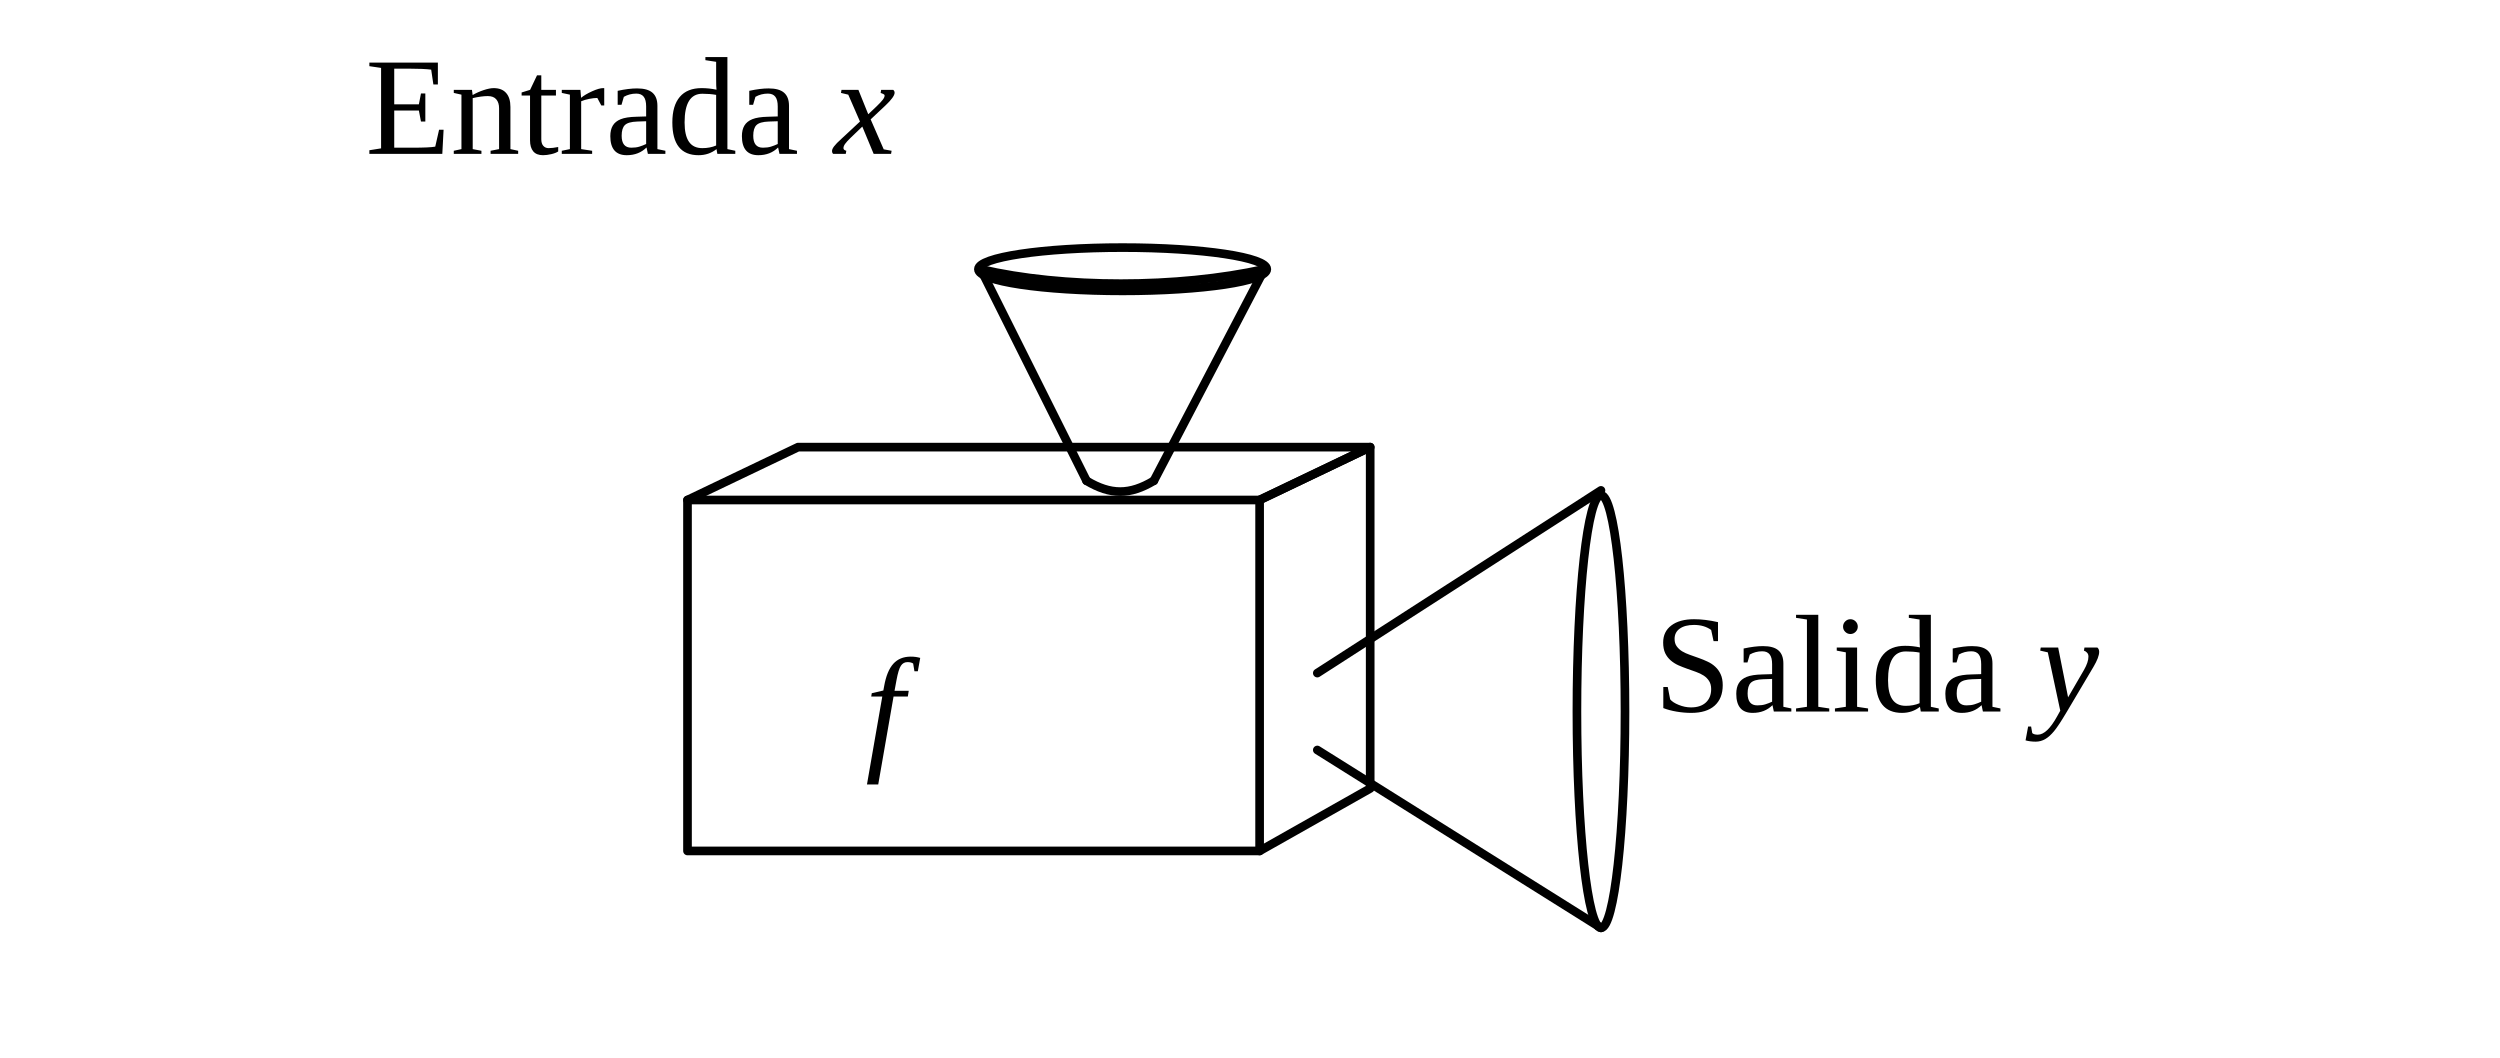
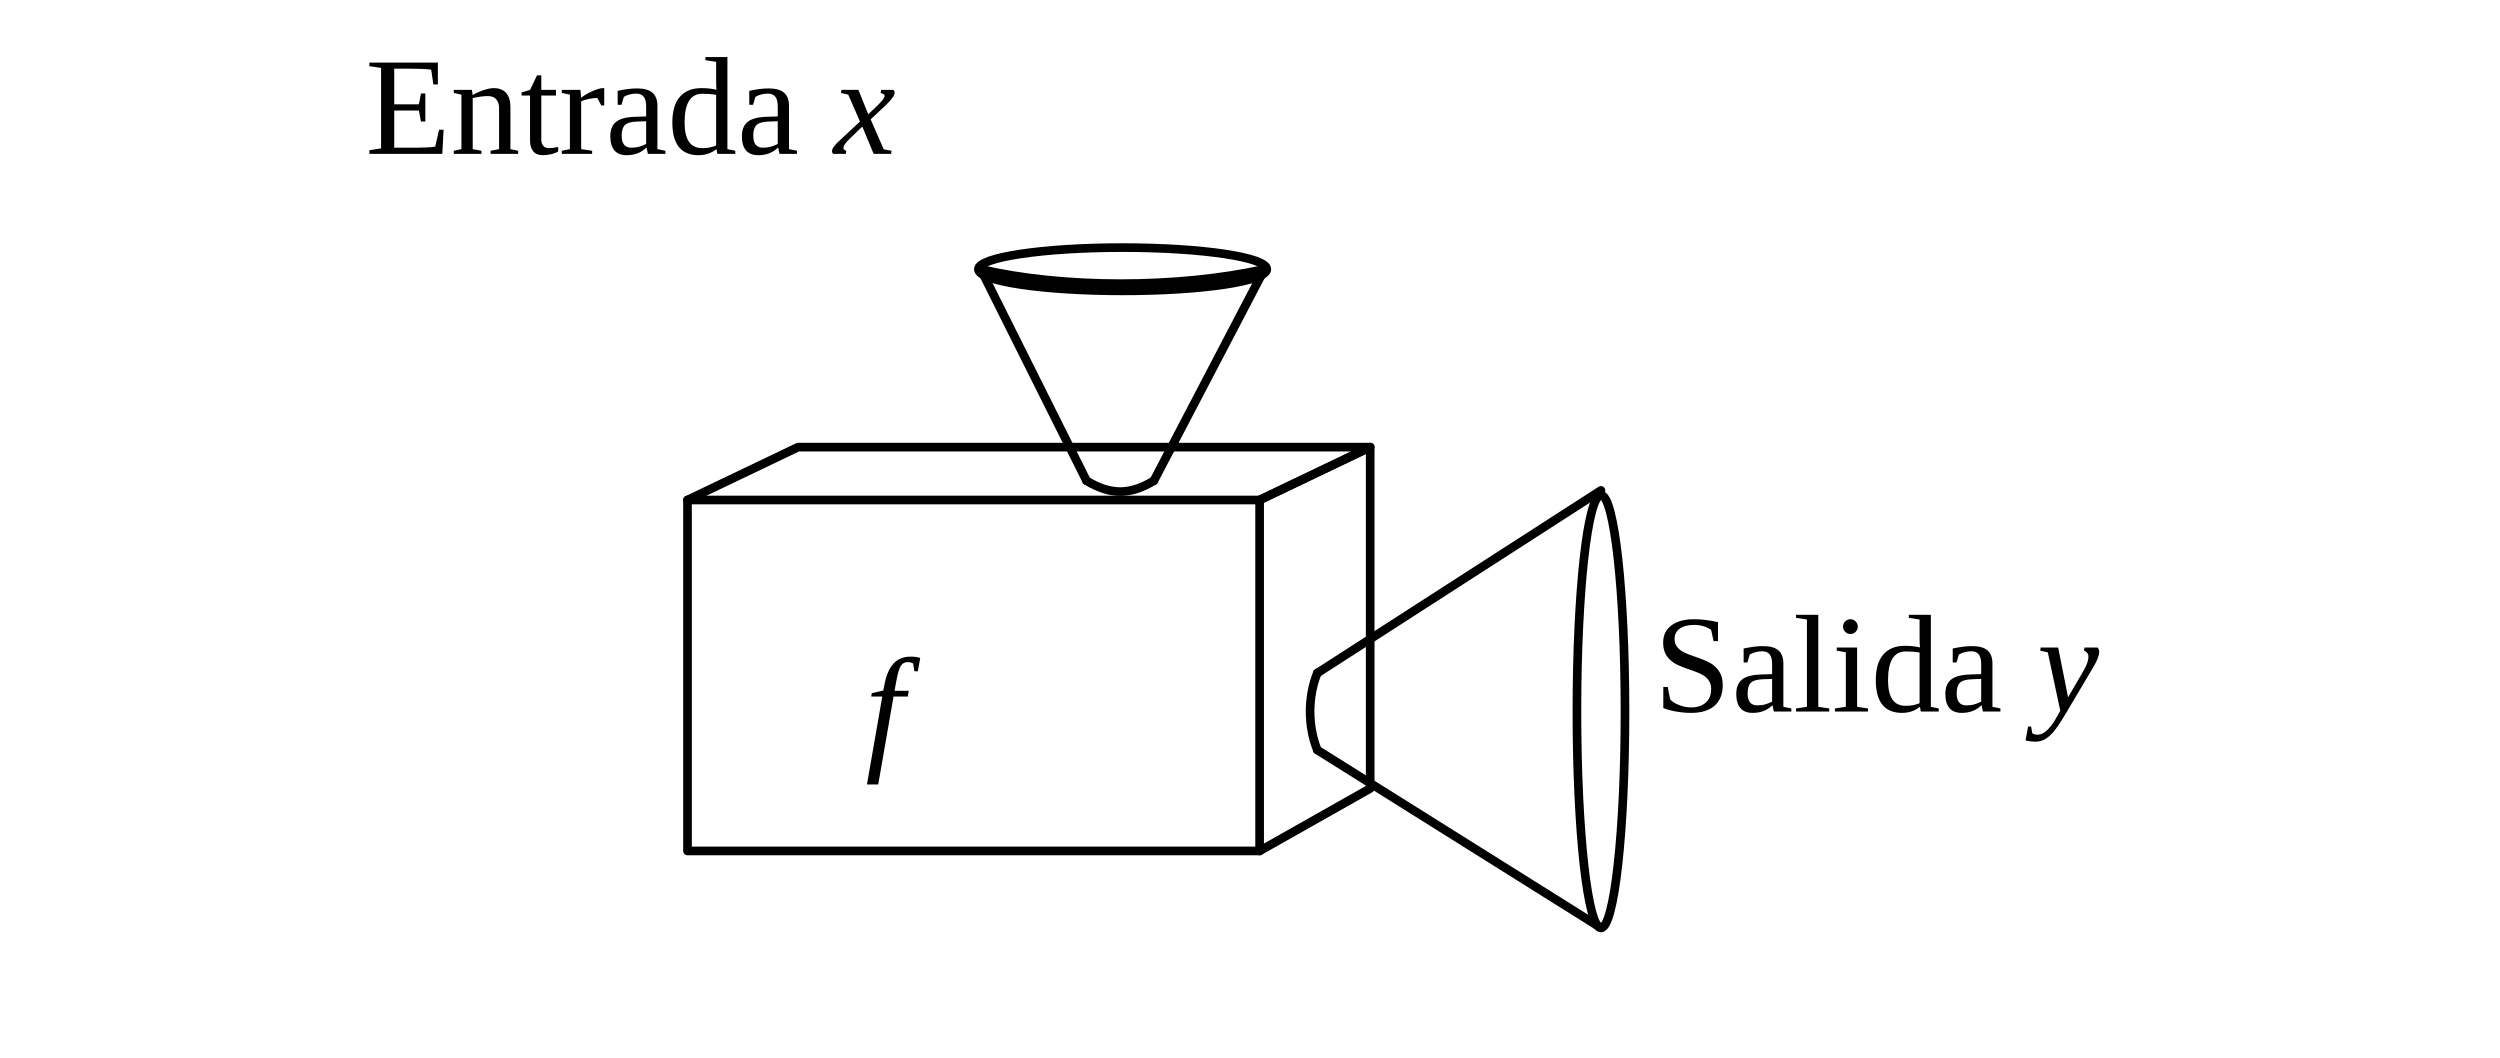
<svg xmlns="http://www.w3.org/2000/svg" width="520" height="220" viewBox="0 0 520 220" role="img" aria-labelledby="titulo desc">
  <style>
    .linea {
      fill: none;
      stroke: #000;
      stroke-width: 1.8;
      stroke-linecap: round;
      stroke-linejoin: round;
    }
    .texto {
      font-family: "Times New Roman", Times, serif;
      fill: #000;
      font-size: 29px;
    }
    .italica {
      font-style: italic;
    }
  </style>
  <text class="texto" x="76" y="32">Entrada <tspan class="italica">x</tspan>
  </text>
  <path class="linea" d="M204 56 C221 60, 245 60, 263 56" />
  <path class="linea" d="M204 56 L226 100" />
  <path class="linea" d="M263 56 L240 100" />
  <path class="linea" d="M226 100 C231 103, 235 103, 240 100" />
  <ellipse class="linea" cx="233.5" cy="56" rx="30" ry="4.5" />
  <path class="linea" d="M143 104 L262 104 L262 177 L143 177 Z" />
  <path class="linea" d="M143 104 L166 93 L285 93 L262 104" />
  <path class="linea" d="M262 104 L285 93 L285 164 L262 177" />
  <text class="texto italica" x="180" y="157" font-size="34">f</text>
  <ellipse class="linea" cx="333" cy="148" rx="5" ry="45" />
  <path class="linea" d="M274 140 L333 102" />
  <path class="linea" d="M274 156 L333 193" />
+   <path class="linea" d="M274 140 C272 145, 272 151, 274 156" />
  <text class="texto" x="344" y="148">Salida <tspan class="italica">y</tspan>
  </text>
</svg>
